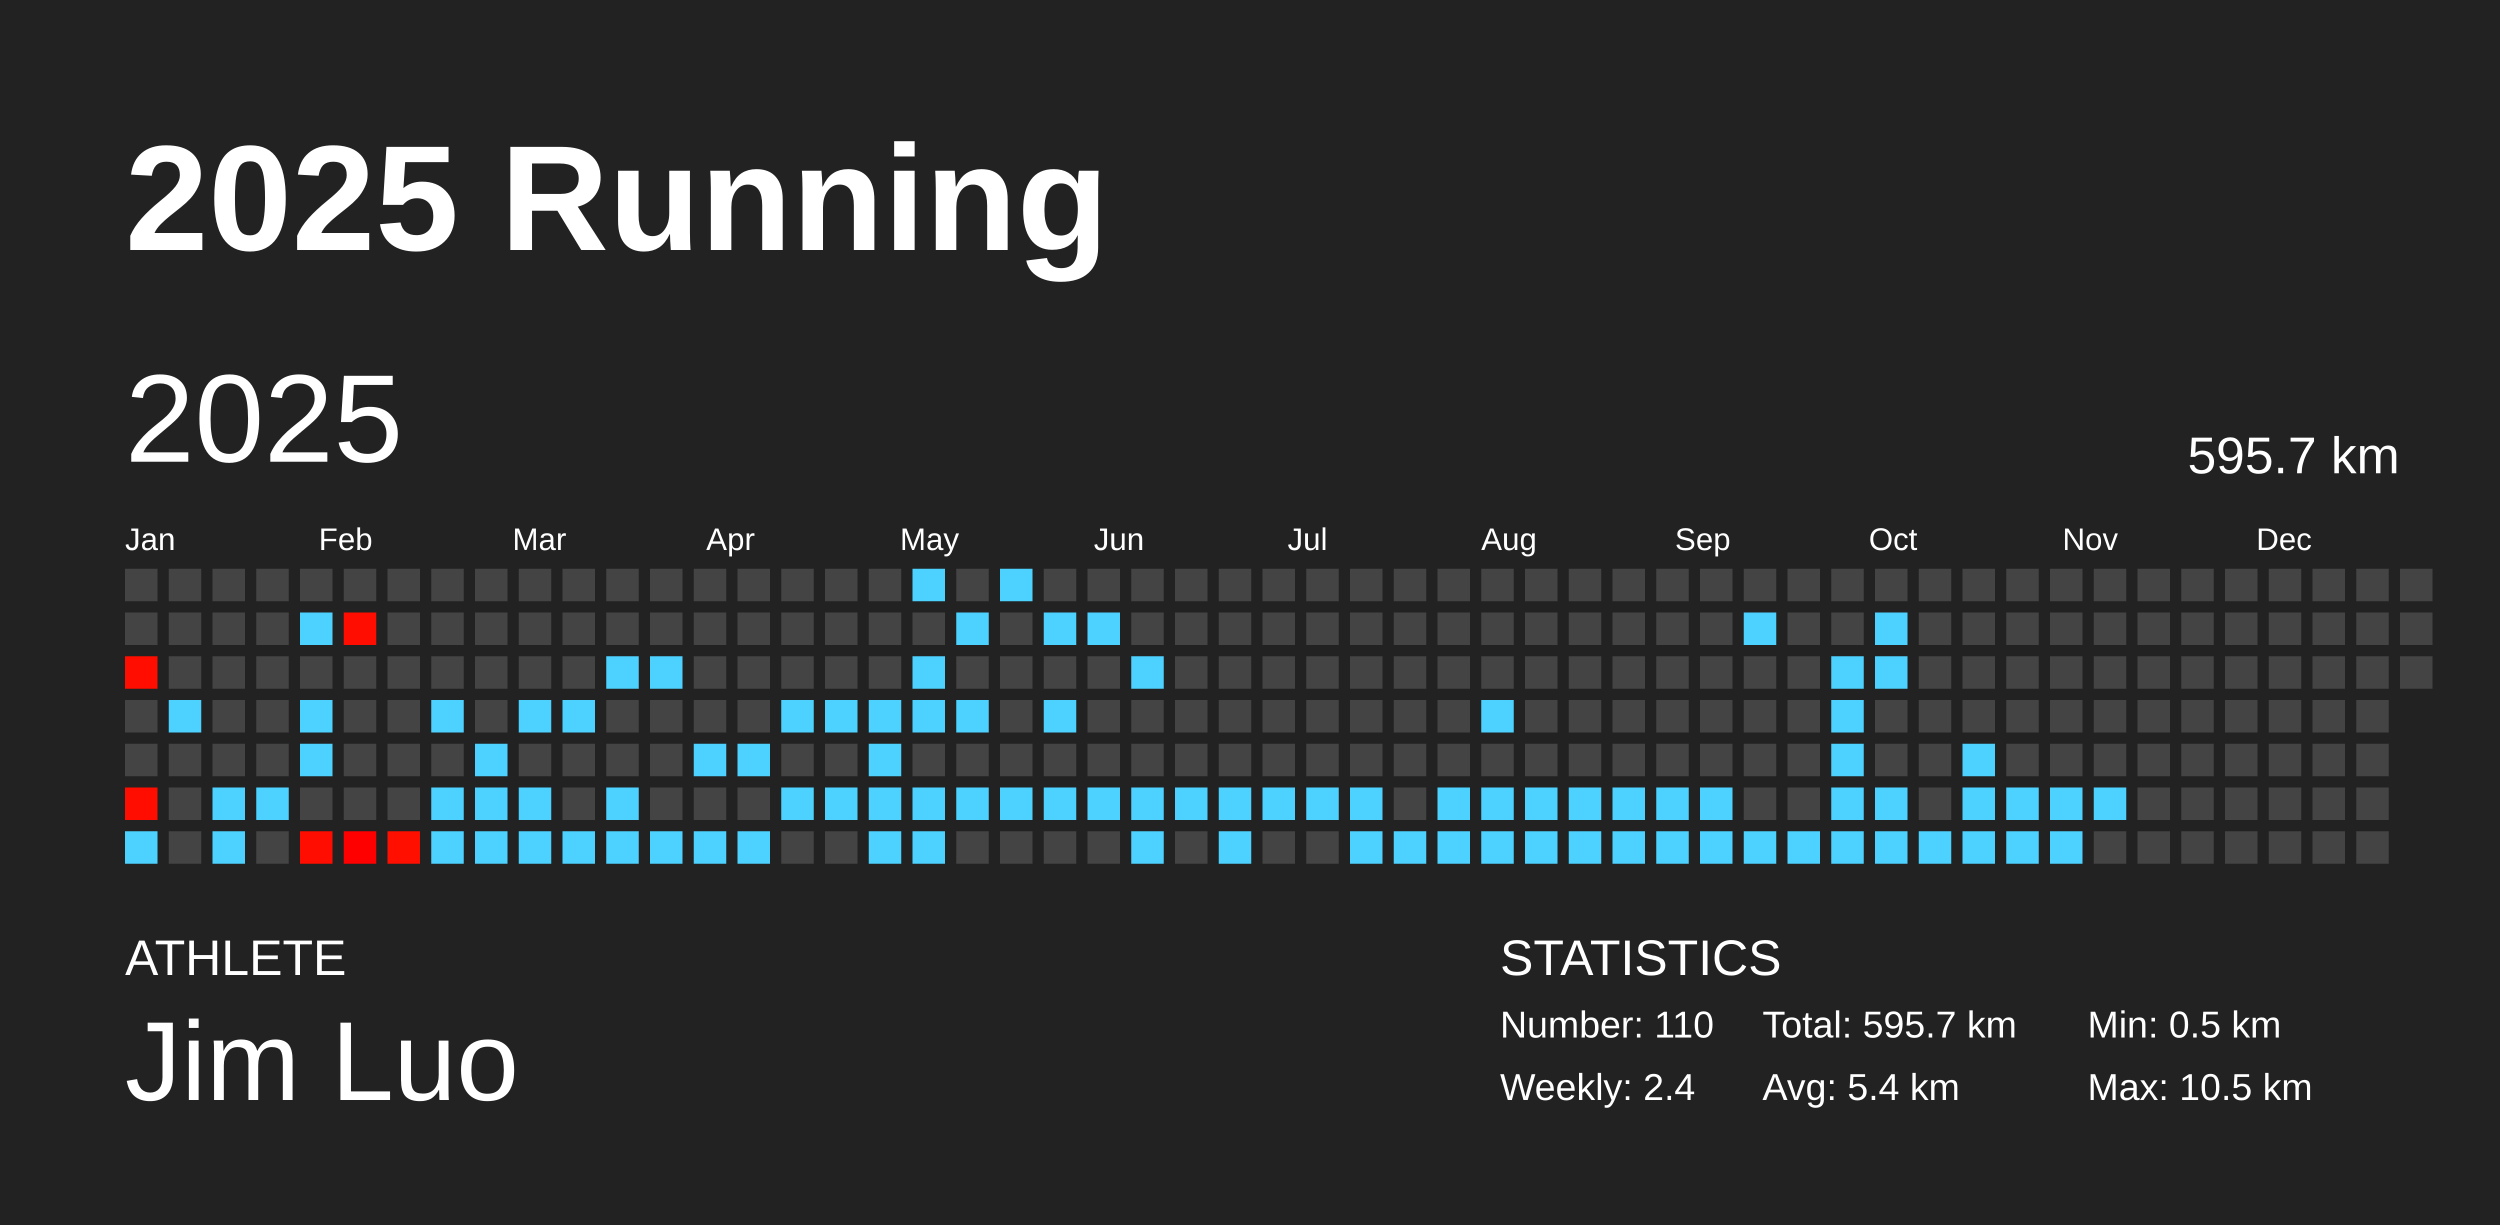
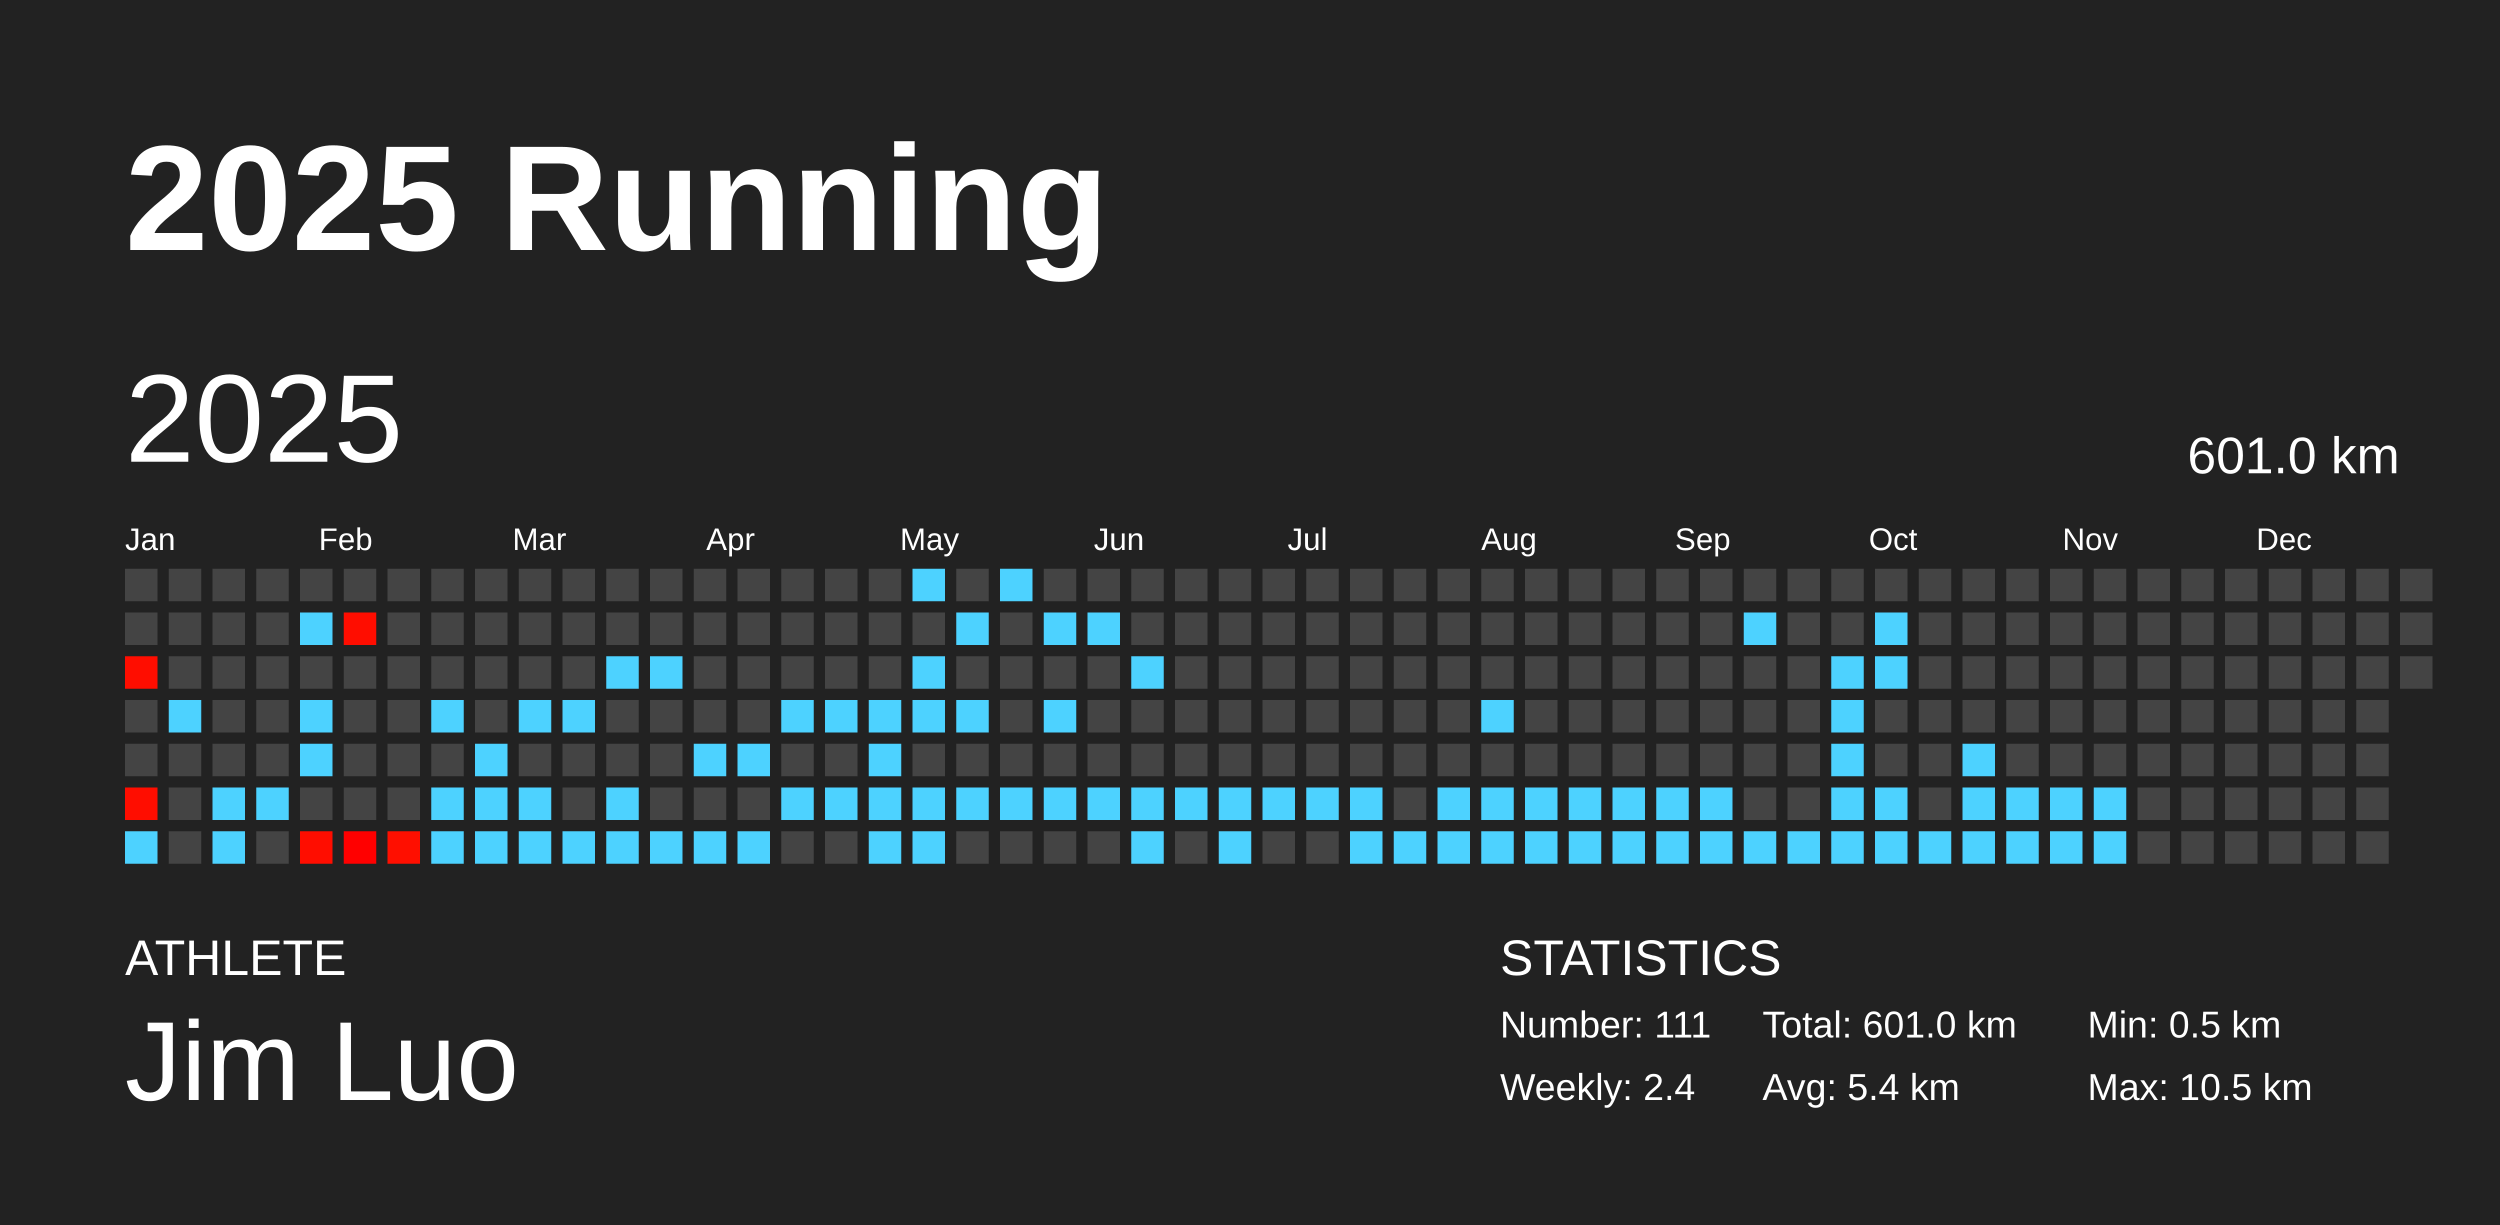
<svg xmlns="http://www.w3.org/2000/svg" baseProfile="full" height="98mm" version="1.1" viewBox="0,0,200,98" width="200mm">
  <defs />
  <rect fill="#222222" height="98" width="200" x="0" y="0" />
  <text fill="#FFFFFF" style="font-size:12px; font-family:Arial; font-weight:bold;" x="10" y="20">2025 Running</text>
  <text fill="#FFFFFF" style="font-size:4px; font-family:Arial" x="10" y="78">ATHLETE</text>
  <text fill="#FFFFFF" style="font-size:9px; font-family:Arial" x="10" y="88">Jim Luo</text>
  <text fill="#FFFFFF" style="font-size:4px; font-family:Arial" x="120" y="78">STATISTICS</text>
-   <text fill="#FFFFFF" style="font-size:3px; font-family:Arial" x="120" y="83">Number: 110</text>
+   <text fill="#FFFFFF" style="font-size:3px; font-family:Arial" x="120" y="83">Number: 111</text>
  <text fill="#FFFFFF" style="font-size:3px; font-family:Arial" x="120" y="88">Weekly: 2.4</text>
-   <text fill="#FFFFFF" style="font-size:3px; font-family:Arial" x="141" y="83">Total: 595.7 km</text>
+   <text fill="#FFFFFF" style="font-size:3px; font-family:Arial" x="141" y="83">Total: 601.0 km</text>
  <text fill="#FFFFFF" style="font-size:3px; font-family:Arial" x="141" y="88">Avg: 5.4 km</text>
  <text fill="#FFFFFF" style="font-size:3px; font-family:Arial" x="167" y="83">Min: 0.5 km</text>
  <text fill="#FFFFFF" style="font-size:3px; font-family:Arial" x="167" y="88">Max: 10.5 km</text>
  <text dominant-baseline="hanging" fill="#FFFFFF" style="font-size:10.0px; font-family:Arial;" x="10" y="30">2025</text>
-   <text dominant-baseline="hanging" fill="#FFFFFF" style="font-size:4.125px; font-family:Arial;" x="175" y="35">595.7 km</text>
+   <text dominant-baseline="hanging" fill="#FFFFFF" style="font-size:4.125px; font-family:Arial;" x="175" y="35">601.0 km</text>
  <text fill="#FFFFFF" style="font-size:2.5px; font-family:Arial" x="10.0" y="44">Jan</text>
  <text fill="#FFFFFF" style="font-size:2.5px; font-family:Arial" x="25.5" y="44">Feb</text>
  <text fill="#FFFFFF" style="font-size:2.5px; font-family:Arial" x="41.0" y="44">Mar</text>
  <text fill="#FFFFFF" style="font-size:2.5px; font-family:Arial" x="56.5" y="44">Apr</text>
  <text fill="#FFFFFF" style="font-size:2.5px; font-family:Arial" x="72.0" y="44">May</text>
  <text fill="#FFFFFF" style="font-size:2.5px; font-family:Arial" x="87.5" y="44">Jun</text>
  <text fill="#FFFFFF" style="font-size:2.5px; font-family:Arial" x="103.0" y="44">Jul</text>
  <text fill="#FFFFFF" style="font-size:2.5px; font-family:Arial" x="118.5" y="44">Aug</text>
  <text fill="#FFFFFF" style="font-size:2.5px; font-family:Arial" x="134.0" y="44">Sep</text>
  <text fill="#FFFFFF" style="font-size:2.5px; font-family:Arial" x="149.5" y="44">Oct</text>
  <text fill="#FFFFFF" style="font-size:2.5px; font-family:Arial" x="165.0" y="44">Nov</text>
  <text fill="#FFFFFF" style="font-size:2.5px; font-family:Arial" x="180.5" y="44">Dec</text>
  <rect fill="#444444" height="2.6" width="2.6" x="10.0" y="45.5" />
  <rect fill="#444444" height="2.6" width="2.6" x="10.0" y="49.0" />
  <rect fill="#ff0d00" height="2.6" width="2.6" x="10.0" y="52.5" />
  <rect fill="#444444" height="2.6" width="2.6" x="10.0" y="56.0" />
  <rect fill="#444444" height="2.6" width="2.6" x="10.0" y="59.5" />
  <rect fill="#ff0d00" height="2.6" width="2.6" x="10.0" y="63.0" />
  <rect fill="#4dd2ff" height="2.6" width="2.6" x="10.0" y="66.5" />
  <rect fill="#444444" height="2.6" width="2.6" x="13.5" y="45.5" />
  <rect fill="#444444" height="2.6" width="2.6" x="13.5" y="49.0" />
  <rect fill="#444444" height="2.6" width="2.6" x="13.5" y="52.5" />
  <rect fill="#4dd2ff" height="2.6" width="2.6" x="13.5" y="56.0" />
  <rect fill="#444444" height="2.6" width="2.6" x="13.5" y="59.5" />
  <rect fill="#444444" height="2.6" width="2.6" x="13.5" y="63.0" />
  <rect fill="#444444" height="2.6" width="2.6" x="13.5" y="66.5" />
  <rect fill="#444444" height="2.6" width="2.6" x="17.0" y="45.5" />
  <rect fill="#444444" height="2.6" width="2.6" x="17.0" y="49.0" />
  <rect fill="#444444" height="2.6" width="2.6" x="17.0" y="52.5" />
  <rect fill="#444444" height="2.6" width="2.6" x="17.0" y="56.0" />
  <rect fill="#444444" height="2.6" width="2.6" x="17.0" y="59.5" />
  <rect fill="#4dd2ff" height="2.6" width="2.6" x="17.0" y="63.0" />
  <rect fill="#4dd2ff" height="2.6" width="2.6" x="17.0" y="66.5" />
  <rect fill="#444444" height="2.6" width="2.6" x="20.5" y="45.5" />
  <rect fill="#444444" height="2.6" width="2.6" x="20.5" y="49.0" />
  <rect fill="#444444" height="2.6" width="2.6" x="20.5" y="52.5" />
  <rect fill="#444444" height="2.6" width="2.6" x="20.5" y="56.0" />
  <rect fill="#444444" height="2.6" width="2.6" x="20.5" y="59.5" />
  <rect fill="#4dd2ff" height="2.6" width="2.6" x="20.5" y="63.0" />
  <rect fill="#444444" height="2.6" width="2.6" x="20.5" y="66.5" />
  <rect fill="#444444" height="2.6" width="2.6" x="24.0" y="45.5" />
  <rect fill="#4dd2ff" height="2.6" width="2.6" x="24.0" y="49.0" />
  <rect fill="#444444" height="2.6" width="2.6" x="24.0" y="52.5" />
  <rect fill="#4dd2ff" height="2.6" width="2.6" x="24.0" y="56.0" />
  <rect fill="#4dd2ff" height="2.6" width="2.6" x="24.0" y="59.5" />
  <rect fill="#444444" height="2.6" width="2.6" x="24.0" y="63.0" />
  <rect fill="#ff0d00" height="2.6" width="2.6" x="24.0" y="66.5" />
  <rect fill="#444444" height="2.6" width="2.6" x="27.5" y="45.5" />
  <rect fill="#ff0d00" height="2.6" width="2.6" x="27.5" y="49.0" />
  <rect fill="#444444" height="2.6" width="2.6" x="27.5" y="52.5" />
  <rect fill="#444444" height="2.6" width="2.6" x="27.5" y="56.0" />
  <rect fill="#444444" height="2.6" width="2.6" x="27.5" y="59.5" />
  <rect fill="#444444" height="2.6" width="2.6" x="27.5" y="63.0" />
  <rect fill="#ff0000" height="2.6" width="2.6" x="27.5" y="66.5" />
  <rect fill="#444444" height="2.6" width="2.6" x="31.0" y="45.5" />
  <rect fill="#444444" height="2.6" width="2.6" x="31.0" y="49.0" />
  <rect fill="#444444" height="2.6" width="2.6" x="31.0" y="52.5" />
  <rect fill="#444444" height="2.6" width="2.6" x="31.0" y="56.0" />
  <rect fill="#444444" height="2.6" width="2.6" x="31.0" y="59.5" />
  <rect fill="#444444" height="2.6" width="2.6" x="31.0" y="63.0" />
  <rect fill="#ff0f00" height="2.6" width="2.6" x="31.0" y="66.5" />
  <rect fill="#444444" height="2.6" width="2.6" x="34.5" y="45.5" />
  <rect fill="#444444" height="2.6" width="2.6" x="34.5" y="49.0" />
  <rect fill="#444444" height="2.6" width="2.6" x="34.5" y="52.5" />
  <rect fill="#4dd2ff" height="2.6" width="2.6" x="34.5" y="56.0" />
  <rect fill="#444444" height="2.6" width="2.6" x="34.5" y="59.5" />
  <rect fill="#4dd2ff" height="2.6" width="2.6" x="34.5" y="63.0" />
  <rect fill="#4dd2ff" height="2.6" width="2.6" x="34.5" y="66.5" />
  <rect fill="#444444" height="2.6" width="2.6" x="38.0" y="45.5" />
  <rect fill="#444444" height="2.6" width="2.6" x="38.0" y="49.0" />
  <rect fill="#444444" height="2.6" width="2.6" x="38.0" y="52.5" />
  <rect fill="#444444" height="2.6" width="2.6" x="38.0" y="56.0" />
  <rect fill="#4dd2ff" height="2.6" width="2.6" x="38.0" y="59.5" />
  <rect fill="#4dd2ff" height="2.6" width="2.6" x="38.0" y="63.0" />
  <rect fill="#4dd2ff" height="2.6" width="2.6" x="38.0" y="66.5" />
  <rect fill="#444444" height="2.6" width="2.6" x="41.5" y="45.5" />
  <rect fill="#444444" height="2.6" width="2.6" x="41.5" y="49.0" />
  <rect fill="#444444" height="2.6" width="2.6" x="41.5" y="52.5" />
  <rect fill="#4dd2ff" height="2.6" width="2.6" x="41.5" y="56.0" />
  <rect fill="#444444" height="2.6" width="2.6" x="41.5" y="59.5" />
  <rect fill="#4dd2ff" height="2.6" width="2.6" x="41.5" y="63.0" />
  <rect fill="#4dd2ff" height="2.6" width="2.6" x="41.5" y="66.5" />
  <rect fill="#444444" height="2.6" width="2.6" x="45.0" y="45.5" />
  <rect fill="#444444" height="2.6" width="2.6" x="45.0" y="49.0" />
  <rect fill="#444444" height="2.6" width="2.6" x="45.0" y="52.5" />
  <rect fill="#4dd2ff" height="2.6" width="2.6" x="45.0" y="56.0" />
  <rect fill="#444444" height="2.6" width="2.6" x="45.0" y="59.5" />
  <rect fill="#444444" height="2.6" width="2.6" x="45.0" y="63.0" />
  <rect fill="#4dd2ff" height="2.6" width="2.6" x="45.0" y="66.5" />
  <rect fill="#444444" height="2.6" width="2.6" x="48.5" y="45.5" />
  <rect fill="#444444" height="2.6" width="2.6" x="48.5" y="49.0" />
  <rect fill="#4dd2ff" height="2.6" width="2.6" x="48.5" y="52.5" />
  <rect fill="#444444" height="2.6" width="2.6" x="48.5" y="56.0" />
  <rect fill="#444444" height="2.6" width="2.6" x="48.5" y="59.5" />
  <rect fill="#4dd2ff" height="2.6" width="2.6" x="48.5" y="63.0" />
  <rect fill="#4dd2ff" height="2.6" width="2.6" x="48.5" y="66.5" />
  <rect fill="#444444" height="2.6" width="2.6" x="52.0" y="45.5" />
  <rect fill="#444444" height="2.6" width="2.6" x="52.0" y="49.0" />
  <rect fill="#4dd2ff" height="2.6" width="2.6" x="52.0" y="52.5" />
  <rect fill="#444444" height="2.6" width="2.6" x="52.0" y="56.0" />
  <rect fill="#444444" height="2.6" width="2.6" x="52.0" y="59.5" />
  <rect fill="#444444" height="2.6" width="2.6" x="52.0" y="63.0" />
  <rect fill="#4dd2ff" height="2.6" width="2.6" x="52.0" y="66.5" />
  <rect fill="#444444" height="2.6" width="2.6" x="55.5" y="45.5" />
  <rect fill="#444444" height="2.6" width="2.6" x="55.5" y="49.0" />
  <rect fill="#444444" height="2.6" width="2.6" x="55.5" y="52.5" />
  <rect fill="#444444" height="2.6" width="2.6" x="55.5" y="56.0" />
  <rect fill="#4dd2ff" height="2.6" width="2.6" x="55.5" y="59.5" />
  <rect fill="#444444" height="2.6" width="2.6" x="55.5" y="63.0" />
  <rect fill="#4dd2ff" height="2.6" width="2.6" x="55.5" y="66.5" />
  <rect fill="#444444" height="2.6" width="2.6" x="59.0" y="45.5" />
  <rect fill="#444444" height="2.6" width="2.6" x="59.0" y="49.0" />
  <rect fill="#444444" height="2.6" width="2.6" x="59.0" y="52.5" />
  <rect fill="#444444" height="2.6" width="2.6" x="59.0" y="56.0" />
  <rect fill="#4dd2ff" height="2.6" width="2.6" x="59.0" y="59.5" />
  <rect fill="#444444" height="2.6" width="2.6" x="59.0" y="63.0" />
  <rect fill="#4dd2ff" height="2.6" width="2.6" x="59.0" y="66.5" />
  <rect fill="#444444" height="2.6" width="2.6" x="62.5" y="45.5" />
  <rect fill="#444444" height="2.6" width="2.6" x="62.5" y="49.0" />
  <rect fill="#444444" height="2.6" width="2.6" x="62.5" y="52.5" />
  <rect fill="#4dd2ff" height="2.6" width="2.6" x="62.5" y="56.0" />
  <rect fill="#444444" height="2.6" width="2.6" x="62.5" y="59.5" />
  <rect fill="#4dd2ff" height="2.6" width="2.6" x="62.5" y="63.0" />
  <rect fill="#444444" height="2.6" width="2.6" x="62.5" y="66.5" />
  <rect fill="#444444" height="2.6" width="2.6" x="66.0" y="45.5" />
  <rect fill="#444444" height="2.6" width="2.6" x="66.0" y="49.0" />
  <rect fill="#444444" height="2.6" width="2.6" x="66.0" y="52.5" />
  <rect fill="#4dd2ff" height="2.6" width="2.6" x="66.0" y="56.0" />
  <rect fill="#444444" height="2.6" width="2.6" x="66.0" y="59.5" />
  <rect fill="#4dd2ff" height="2.6" width="2.6" x="66.0" y="63.0" />
  <rect fill="#444444" height="2.6" width="2.6" x="66.0" y="66.5" />
  <rect fill="#444444" height="2.6" width="2.6" x="69.5" y="45.5" />
  <rect fill="#444444" height="2.6" width="2.6" x="69.5" y="49.0" />
  <rect fill="#444444" height="2.6" width="2.6" x="69.5" y="52.5" />
  <rect fill="#4dd2ff" height="2.6" width="2.6" x="69.5" y="56.0" />
  <rect fill="#4dd2ff" height="2.6" width="2.6" x="69.5" y="59.5" />
  <rect fill="#4dd2ff" height="2.6" width="2.6" x="69.5" y="63.0" />
  <rect fill="#4dd2ff" height="2.6" width="2.6" x="69.5" y="66.5" />
  <rect fill="#4dd2ff" height="2.6" width="2.6" x="73.0" y="45.5" />
  <rect fill="#444444" height="2.6" width="2.6" x="73.0" y="49.0" />
  <rect fill="#4dd2ff" height="2.6" width="2.6" x="73.0" y="52.5" />
  <rect fill="#4dd2ff" height="2.6" width="2.6" x="73.0" y="56.0" />
  <rect fill="#444444" height="2.6" width="2.6" x="73.0" y="59.5" />
  <rect fill="#4dd2ff" height="2.6" width="2.6" x="73.0" y="63.0" />
  <rect fill="#4dd2ff" height="2.6" width="2.6" x="73.0" y="66.5" />
  <rect fill="#444444" height="2.6" width="2.6" x="76.5" y="45.5" />
  <rect fill="#4dd2ff" height="2.6" width="2.6" x="76.5" y="49.0" />
  <rect fill="#444444" height="2.6" width="2.6" x="76.5" y="52.5" />
  <rect fill="#4dd2ff" height="2.6" width="2.6" x="76.5" y="56.0" />
  <rect fill="#444444" height="2.6" width="2.6" x="76.5" y="59.5" />
  <rect fill="#4dd2ff" height="2.6" width="2.6" x="76.5" y="63.0" />
  <rect fill="#444444" height="2.6" width="2.6" x="76.5" y="66.5" />
  <rect fill="#4dd2ff" height="2.6" width="2.6" x="80.0" y="45.5" />
  <rect fill="#444444" height="2.6" width="2.6" x="80.0" y="49.0" />
  <rect fill="#444444" height="2.6" width="2.6" x="80.0" y="52.5" />
  <rect fill="#444444" height="2.6" width="2.6" x="80.0" y="56.0" />
  <rect fill="#444444" height="2.6" width="2.6" x="80.0" y="59.5" />
  <rect fill="#4dd2ff" height="2.6" width="2.6" x="80.0" y="63.0" />
  <rect fill="#444444" height="2.6" width="2.6" x="80.0" y="66.5" />
  <rect fill="#444444" height="2.6" width="2.6" x="83.5" y="45.5" />
  <rect fill="#4dd2ff" height="2.6" width="2.6" x="83.5" y="49.0" />
  <rect fill="#444444" height="2.6" width="2.6" x="83.5" y="52.5" />
  <rect fill="#4dd2ff" height="2.6" width="2.6" x="83.5" y="56.0" />
  <rect fill="#444444" height="2.6" width="2.6" x="83.5" y="59.5" />
  <rect fill="#4dd2ff" height="2.6" width="2.6" x="83.5" y="63.0" />
  <rect fill="#444444" height="2.6" width="2.6" x="83.5" y="66.5" />
  <rect fill="#444444" height="2.6" width="2.6" x="87.0" y="45.5" />
  <rect fill="#4dd2ff" height="2.6" width="2.6" x="87.0" y="49.0" />
  <rect fill="#444444" height="2.6" width="2.6" x="87.0" y="52.5" />
  <rect fill="#444444" height="2.6" width="2.6" x="87.0" y="56.0" />
  <rect fill="#444444" height="2.6" width="2.6" x="87.0" y="59.5" />
  <rect fill="#4dd2ff" height="2.6" width="2.6" x="87.0" y="63.0" />
  <rect fill="#444444" height="2.6" width="2.6" x="87.0" y="66.5" />
  <rect fill="#444444" height="2.6" width="2.6" x="90.5" y="45.5" />
  <rect fill="#444444" height="2.6" width="2.6" x="90.5" y="49.0" />
  <rect fill="#4dd2ff" height="2.6" width="2.6" x="90.5" y="52.5" />
  <rect fill="#444444" height="2.6" width="2.6" x="90.5" y="56.0" />
  <rect fill="#444444" height="2.6" width="2.6" x="90.5" y="59.5" />
  <rect fill="#4dd2ff" height="2.6" width="2.6" x="90.5" y="63.0" />
  <rect fill="#4dd2ff" height="2.6" width="2.6" x="90.5" y="66.5" />
  <rect fill="#444444" height="2.6" width="2.6" x="94.0" y="45.5" />
  <rect fill="#444444" height="2.6" width="2.6" x="94.0" y="49.0" />
  <rect fill="#444444" height="2.6" width="2.6" x="94.0" y="52.5" />
  <rect fill="#444444" height="2.6" width="2.6" x="94.0" y="56.0" />
  <rect fill="#444444" height="2.6" width="2.6" x="94.0" y="59.5" />
  <rect fill="#4dd2ff" height="2.6" width="2.6" x="94.0" y="63.0" />
  <rect fill="#444444" height="2.6" width="2.6" x="94.0" y="66.5" />
  <rect fill="#444444" height="2.6" width="2.6" x="97.5" y="45.5" />
  <rect fill="#444444" height="2.6" width="2.6" x="97.5" y="49.0" />
  <rect fill="#444444" height="2.6" width="2.6" x="97.5" y="52.5" />
  <rect fill="#444444" height="2.6" width="2.6" x="97.5" y="56.0" />
  <rect fill="#444444" height="2.6" width="2.6" x="97.5" y="59.5" />
  <rect fill="#4dd2ff" height="2.6" width="2.6" x="97.5" y="63.0" />
  <rect fill="#4dd2ff" height="2.6" width="2.6" x="97.5" y="66.5" />
  <rect fill="#444444" height="2.6" width="2.6" x="101.0" y="45.5" />
  <rect fill="#444444" height="2.6" width="2.6" x="101.0" y="49.0" />
  <rect fill="#444444" height="2.6" width="2.6" x="101.0" y="52.5" />
  <rect fill="#444444" height="2.6" width="2.6" x="101.0" y="56.0" />
  <rect fill="#444444" height="2.6" width="2.6" x="101.0" y="59.5" />
  <rect fill="#4dd2ff" height="2.6" width="2.6" x="101.0" y="63.0" />
  <rect fill="#444444" height="2.6" width="2.6" x="101.0" y="66.5" />
  <rect fill="#444444" height="2.6" width="2.6" x="104.5" y="45.5" />
  <rect fill="#444444" height="2.6" width="2.6" x="104.5" y="49.0" />
  <rect fill="#444444" height="2.6" width="2.6" x="104.5" y="52.5" />
  <rect fill="#444444" height="2.6" width="2.6" x="104.5" y="56.0" />
  <rect fill="#444444" height="2.6" width="2.6" x="104.5" y="59.5" />
  <rect fill="#4dd2ff" height="2.6" width="2.6" x="104.5" y="63.0" />
  <rect fill="#444444" height="2.6" width="2.6" x="104.5" y="66.5" />
  <rect fill="#444444" height="2.6" width="2.6" x="108.0" y="45.5" />
  <rect fill="#444444" height="2.6" width="2.6" x="108.0" y="49.0" />
  <rect fill="#444444" height="2.6" width="2.6" x="108.0" y="52.5" />
  <rect fill="#444444" height="2.6" width="2.6" x="108.0" y="56.0" />
  <rect fill="#444444" height="2.6" width="2.6" x="108.0" y="59.5" />
  <rect fill="#4dd2ff" height="2.6" width="2.6" x="108.0" y="63.0" />
  <rect fill="#4dd2ff" height="2.6" width="2.6" x="108.0" y="66.5" />
  <rect fill="#444444" height="2.6" width="2.6" x="111.5" y="45.5" />
  <rect fill="#444444" height="2.6" width="2.6" x="111.5" y="49.0" />
  <rect fill="#444444" height="2.6" width="2.6" x="111.5" y="52.5" />
  <rect fill="#444444" height="2.6" width="2.6" x="111.5" y="56.0" />
  <rect fill="#444444" height="2.6" width="2.6" x="111.5" y="59.5" />
  <rect fill="#444444" height="2.6" width="2.6" x="111.5" y="63.0" />
  <rect fill="#4dd2ff" height="2.6" width="2.6" x="111.5" y="66.5" />
  <rect fill="#444444" height="2.6" width="2.6" x="115.0" y="45.5" />
  <rect fill="#444444" height="2.6" width="2.6" x="115.0" y="49.0" />
  <rect fill="#444444" height="2.6" width="2.6" x="115.0" y="52.5" />
  <rect fill="#444444" height="2.6" width="2.6" x="115.0" y="56.0" />
  <rect fill="#444444" height="2.6" width="2.6" x="115.0" y="59.5" />
  <rect fill="#4dd2ff" height="2.6" width="2.6" x="115.0" y="63.0" />
  <rect fill="#4dd2ff" height="2.6" width="2.6" x="115.0" y="66.5" />
  <rect fill="#444444" height="2.6" width="2.6" x="118.5" y="45.5" />
  <rect fill="#444444" height="2.6" width="2.6" x="118.5" y="49.0" />
  <rect fill="#444444" height="2.6" width="2.6" x="118.5" y="52.5" />
  <rect fill="#4dd2ff" height="2.6" width="2.6" x="118.5" y="56.0" />
  <rect fill="#444444" height="2.6" width="2.6" x="118.5" y="59.5" />
  <rect fill="#4dd2ff" height="2.6" width="2.6" x="118.5" y="63.0" />
  <rect fill="#4dd2ff" height="2.6" width="2.6" x="118.5" y="66.5" />
  <rect fill="#444444" height="2.6" width="2.6" x="122.0" y="45.5" />
  <rect fill="#444444" height="2.6" width="2.6" x="122.0" y="49.0" />
  <rect fill="#444444" height="2.6" width="2.6" x="122.0" y="52.5" />
  <rect fill="#444444" height="2.6" width="2.6" x="122.0" y="56.0" />
  <rect fill="#444444" height="2.6" width="2.6" x="122.0" y="59.5" />
  <rect fill="#4dd2ff" height="2.6" width="2.6" x="122.0" y="63.0" />
  <rect fill="#4dd2ff" height="2.6" width="2.6" x="122.0" y="66.5" />
  <rect fill="#444444" height="2.6" width="2.6" x="125.5" y="45.5" />
  <rect fill="#444444" height="2.6" width="2.6" x="125.5" y="49.0" />
  <rect fill="#444444" height="2.6" width="2.6" x="125.5" y="52.5" />
  <rect fill="#444444" height="2.6" width="2.6" x="125.5" y="56.0" />
  <rect fill="#444444" height="2.6" width="2.6" x="125.5" y="59.5" />
  <rect fill="#4dd2ff" height="2.6" width="2.6" x="125.5" y="63.0" />
  <rect fill="#4dd2ff" height="2.6" width="2.6" x="125.5" y="66.5" />
  <rect fill="#444444" height="2.6" width="2.6" x="129.0" y="45.5" />
  <rect fill="#444444" height="2.6" width="2.6" x="129.0" y="49.0" />
  <rect fill="#444444" height="2.6" width="2.6" x="129.0" y="52.5" />
  <rect fill="#444444" height="2.6" width="2.6" x="129.0" y="56.0" />
  <rect fill="#444444" height="2.6" width="2.6" x="129.0" y="59.5" />
  <rect fill="#4dd2ff" height="2.6" width="2.6" x="129.0" y="63.0" />
  <rect fill="#4dd2ff" height="2.6" width="2.6" x="129.0" y="66.5" />
  <rect fill="#444444" height="2.6" width="2.6" x="132.5" y="45.5" />
  <rect fill="#444444" height="2.6" width="2.6" x="132.5" y="49.0" />
  <rect fill="#444444" height="2.6" width="2.6" x="132.5" y="52.5" />
  <rect fill="#444444" height="2.6" width="2.6" x="132.5" y="56.0" />
  <rect fill="#444444" height="2.6" width="2.6" x="132.5" y="59.5" />
  <rect fill="#4dd2ff" height="2.6" width="2.6" x="132.5" y="63.0" />
  <rect fill="#4dd2ff" height="2.6" width="2.6" x="132.5" y="66.5" />
  <rect fill="#444444" height="2.6" width="2.6" x="136.0" y="45.5" />
  <rect fill="#444444" height="2.6" width="2.6" x="136.0" y="49.0" />
  <rect fill="#444444" height="2.6" width="2.6" x="136.0" y="52.5" />
  <rect fill="#444444" height="2.6" width="2.6" x="136.0" y="56.0" />
  <rect fill="#444444" height="2.6" width="2.6" x="136.0" y="59.5" />
  <rect fill="#4dd2ff" height="2.6" width="2.6" x="136.0" y="63.0" />
  <rect fill="#4dd2ff" height="2.6" width="2.6" x="136.0" y="66.5" />
  <rect fill="#444444" height="2.6" width="2.6" x="139.5" y="45.5" />
  <rect fill="#4dd2ff" height="2.6" width="2.6" x="139.5" y="49.0" />
  <rect fill="#444444" height="2.6" width="2.6" x="139.5" y="52.5" />
  <rect fill="#444444" height="2.6" width="2.6" x="139.5" y="56.0" />
  <rect fill="#444444" height="2.6" width="2.6" x="139.5" y="59.5" />
  <rect fill="#444444" height="2.6" width="2.6" x="139.5" y="63.0" />
  <rect fill="#4dd2ff" height="2.6" width="2.6" x="139.5" y="66.5" />
  <rect fill="#444444" height="2.6" width="2.6" x="143.0" y="45.5" />
  <rect fill="#444444" height="2.6" width="2.6" x="143.0" y="49.0" />
  <rect fill="#444444" height="2.6" width="2.6" x="143.0" y="52.5" />
  <rect fill="#444444" height="2.6" width="2.6" x="143.0" y="56.0" />
  <rect fill="#444444" height="2.6" width="2.6" x="143.0" y="59.5" />
  <rect fill="#444444" height="2.6" width="2.6" x="143.0" y="63.0" />
  <rect fill="#4dd2ff" height="2.6" width="2.6" x="143.0" y="66.5" />
  <rect fill="#444444" height="2.6" width="2.6" x="146.5" y="45.5" />
  <rect fill="#444444" height="2.6" width="2.6" x="146.5" y="49.0" />
  <rect fill="#4dd2ff" height="2.6" width="2.6" x="146.5" y="52.5" />
  <rect fill="#4dd2ff" height="2.6" width="2.6" x="146.5" y="56.0" />
  <rect fill="#4dd2ff" height="2.6" width="2.6" x="146.5" y="59.5" />
  <rect fill="#4dd2ff" height="2.6" width="2.6" x="146.5" y="63.0" />
  <rect fill="#4dd2ff" height="2.6" width="2.6" x="146.5" y="66.5" />
  <rect fill="#444444" height="2.6" width="2.6" x="150.0" y="45.5" />
  <rect fill="#4dd2ff" height="2.6" width="2.6" x="150.0" y="49.0" />
  <rect fill="#4dd2ff" height="2.6" width="2.6" x="150.0" y="52.5" />
  <rect fill="#444444" height="2.6" width="2.6" x="150.0" y="56.0" />
  <rect fill="#444444" height="2.6" width="2.6" x="150.0" y="59.5" />
  <rect fill="#4dd2ff" height="2.6" width="2.6" x="150.0" y="63.0" />
  <rect fill="#4dd2ff" height="2.6" width="2.6" x="150.0" y="66.5" />
  <rect fill="#444444" height="2.6" width="2.6" x="153.5" y="45.5" />
  <rect fill="#444444" height="2.6" width="2.6" x="153.5" y="49.0" />
  <rect fill="#444444" height="2.6" width="2.6" x="153.5" y="52.5" />
  <rect fill="#444444" height="2.6" width="2.6" x="153.5" y="56.0" />
  <rect fill="#444444" height="2.6" width="2.6" x="153.5" y="59.5" />
  <rect fill="#444444" height="2.6" width="2.6" x="153.5" y="63.0" />
  <rect fill="#4dd2ff" height="2.6" width="2.6" x="153.5" y="66.5" />
  <rect fill="#444444" height="2.6" width="2.6" x="157.0" y="45.5" />
  <rect fill="#444444" height="2.6" width="2.6" x="157.0" y="49.0" />
  <rect fill="#444444" height="2.6" width="2.6" x="157.0" y="52.5" />
  <rect fill="#444444" height="2.6" width="2.6" x="157.0" y="56.0" />
  <rect fill="#4dd2ff" height="2.6" width="2.6" x="157.0" y="59.5" />
  <rect fill="#4dd2ff" height="2.6" width="2.6" x="157.0" y="63.0" />
  <rect fill="#4dd2ff" height="2.6" width="2.6" x="157.0" y="66.5" />
  <rect fill="#444444" height="2.6" width="2.6" x="160.5" y="45.5" />
  <rect fill="#444444" height="2.6" width="2.6" x="160.5" y="49.0" />
  <rect fill="#444444" height="2.6" width="2.6" x="160.5" y="52.5" />
  <rect fill="#444444" height="2.6" width="2.6" x="160.5" y="56.0" />
  <rect fill="#444444" height="2.6" width="2.6" x="160.5" y="59.5" />
  <rect fill="#4dd2ff" height="2.6" width="2.6" x="160.5" y="63.0" />
  <rect fill="#4dd2ff" height="2.6" width="2.6" x="160.5" y="66.5" />
  <rect fill="#444444" height="2.6" width="2.6" x="164.0" y="45.5" />
  <rect fill="#444444" height="2.6" width="2.6" x="164.0" y="49.0" />
  <rect fill="#444444" height="2.6" width="2.6" x="164.0" y="52.5" />
  <rect fill="#444444" height="2.6" width="2.6" x="164.0" y="56.0" />
  <rect fill="#444444" height="2.6" width="2.6" x="164.0" y="59.5" />
  <rect fill="#4dd2ff" height="2.6" width="2.6" x="164.0" y="63.0" />
  <rect fill="#4dd2ff" height="2.6" width="2.6" x="164.0" y="66.5" />
  <rect fill="#444444" height="2.6" width="2.6" x="167.5" y="45.5" />
  <rect fill="#444444" height="2.6" width="2.6" x="167.5" y="49.0" />
  <rect fill="#444444" height="2.6" width="2.6" x="167.5" y="52.5" />
  <rect fill="#444444" height="2.6" width="2.6" x="167.5" y="56.0" />
  <rect fill="#444444" height="2.6" width="2.6" x="167.5" y="59.5" />
  <rect fill="#4dd2ff" height="2.6" width="2.6" x="167.5" y="63.0" />
-   <rect fill="#444444" height="2.6" width="2.6" x="167.5" y="66.5" />
+   <rect fill="#4dd2ff" height="2.6" width="2.6" x="167.5" y="66.5" />
  <rect fill="#444444" height="2.6" width="2.6" x="171.0" y="45.5" />
  <rect fill="#444444" height="2.6" width="2.6" x="171.0" y="49.0" />
  <rect fill="#444444" height="2.6" width="2.6" x="171.0" y="52.5" />
  <rect fill="#444444" height="2.6" width="2.6" x="171.0" y="56.0" />
  <rect fill="#444444" height="2.6" width="2.6" x="171.0" y="59.5" />
  <rect fill="#444444" height="2.6" width="2.6" x="171.0" y="63.0" />
  <rect fill="#444444" height="2.6" width="2.6" x="171.0" y="66.5" />
  <rect fill="#444444" height="2.6" width="2.6" x="174.5" y="45.5" />
  <rect fill="#444444" height="2.6" width="2.6" x="174.5" y="49.0" />
  <rect fill="#444444" height="2.6" width="2.6" x="174.5" y="52.5" />
  <rect fill="#444444" height="2.6" width="2.6" x="174.5" y="56.0" />
  <rect fill="#444444" height="2.6" width="2.6" x="174.5" y="59.5" />
  <rect fill="#444444" height="2.6" width="2.6" x="174.5" y="63.0" />
  <rect fill="#444444" height="2.6" width="2.6" x="174.5" y="66.5" />
  <rect fill="#444444" height="2.6" width="2.6" x="178.0" y="45.5" />
  <rect fill="#444444" height="2.6" width="2.6" x="178.0" y="49.0" />
  <rect fill="#444444" height="2.6" width="2.6" x="178.0" y="52.5" />
  <rect fill="#444444" height="2.6" width="2.6" x="178.0" y="56.0" />
  <rect fill="#444444" height="2.6" width="2.6" x="178.0" y="59.5" />
  <rect fill="#444444" height="2.6" width="2.6" x="178.0" y="63.0" />
  <rect fill="#444444" height="2.6" width="2.6" x="178.0" y="66.5" />
  <rect fill="#444444" height="2.6" width="2.6" x="181.5" y="45.5" />
  <rect fill="#444444" height="2.6" width="2.6" x="181.5" y="49.0" />
  <rect fill="#444444" height="2.6" width="2.6" x="181.5" y="52.5" />
  <rect fill="#444444" height="2.6" width="2.6" x="181.5" y="56.0" />
  <rect fill="#444444" height="2.6" width="2.6" x="181.5" y="59.5" />
  <rect fill="#444444" height="2.6" width="2.6" x="181.5" y="63.0" />
  <rect fill="#444444" height="2.6" width="2.6" x="181.5" y="66.5" />
  <rect fill="#444444" height="2.6" width="2.6" x="185.0" y="45.5" />
  <rect fill="#444444" height="2.6" width="2.6" x="185.0" y="49.0" />
  <rect fill="#444444" height="2.6" width="2.6" x="185.0" y="52.5" />
  <rect fill="#444444" height="2.6" width="2.6" x="185.0" y="56.0" />
  <rect fill="#444444" height="2.6" width="2.6" x="185.0" y="59.5" />
  <rect fill="#444444" height="2.6" width="2.6" x="185.0" y="63.0" />
  <rect fill="#444444" height="2.6" width="2.6" x="185.0" y="66.5" />
  <rect fill="#444444" height="2.6" width="2.6" x="188.5" y="45.5" />
  <rect fill="#444444" height="2.6" width="2.6" x="188.5" y="49.0" />
  <rect fill="#444444" height="2.6" width="2.6" x="188.5" y="52.5" />
  <rect fill="#444444" height="2.6" width="2.6" x="188.5" y="56.0" />
  <rect fill="#444444" height="2.6" width="2.6" x="188.5" y="59.5" />
  <rect fill="#444444" height="2.6" width="2.6" x="188.5" y="63.0" />
  <rect fill="#444444" height="2.6" width="2.6" x="188.5" y="66.5" />
  <rect fill="#444444" height="2.6" width="2.6" x="192.0" y="45.5" />
  <rect fill="#444444" height="2.6" width="2.6" x="192.0" y="49.0" />
  <rect fill="#444444" height="2.6" width="2.6" x="192.0" y="52.5" />
</svg>
